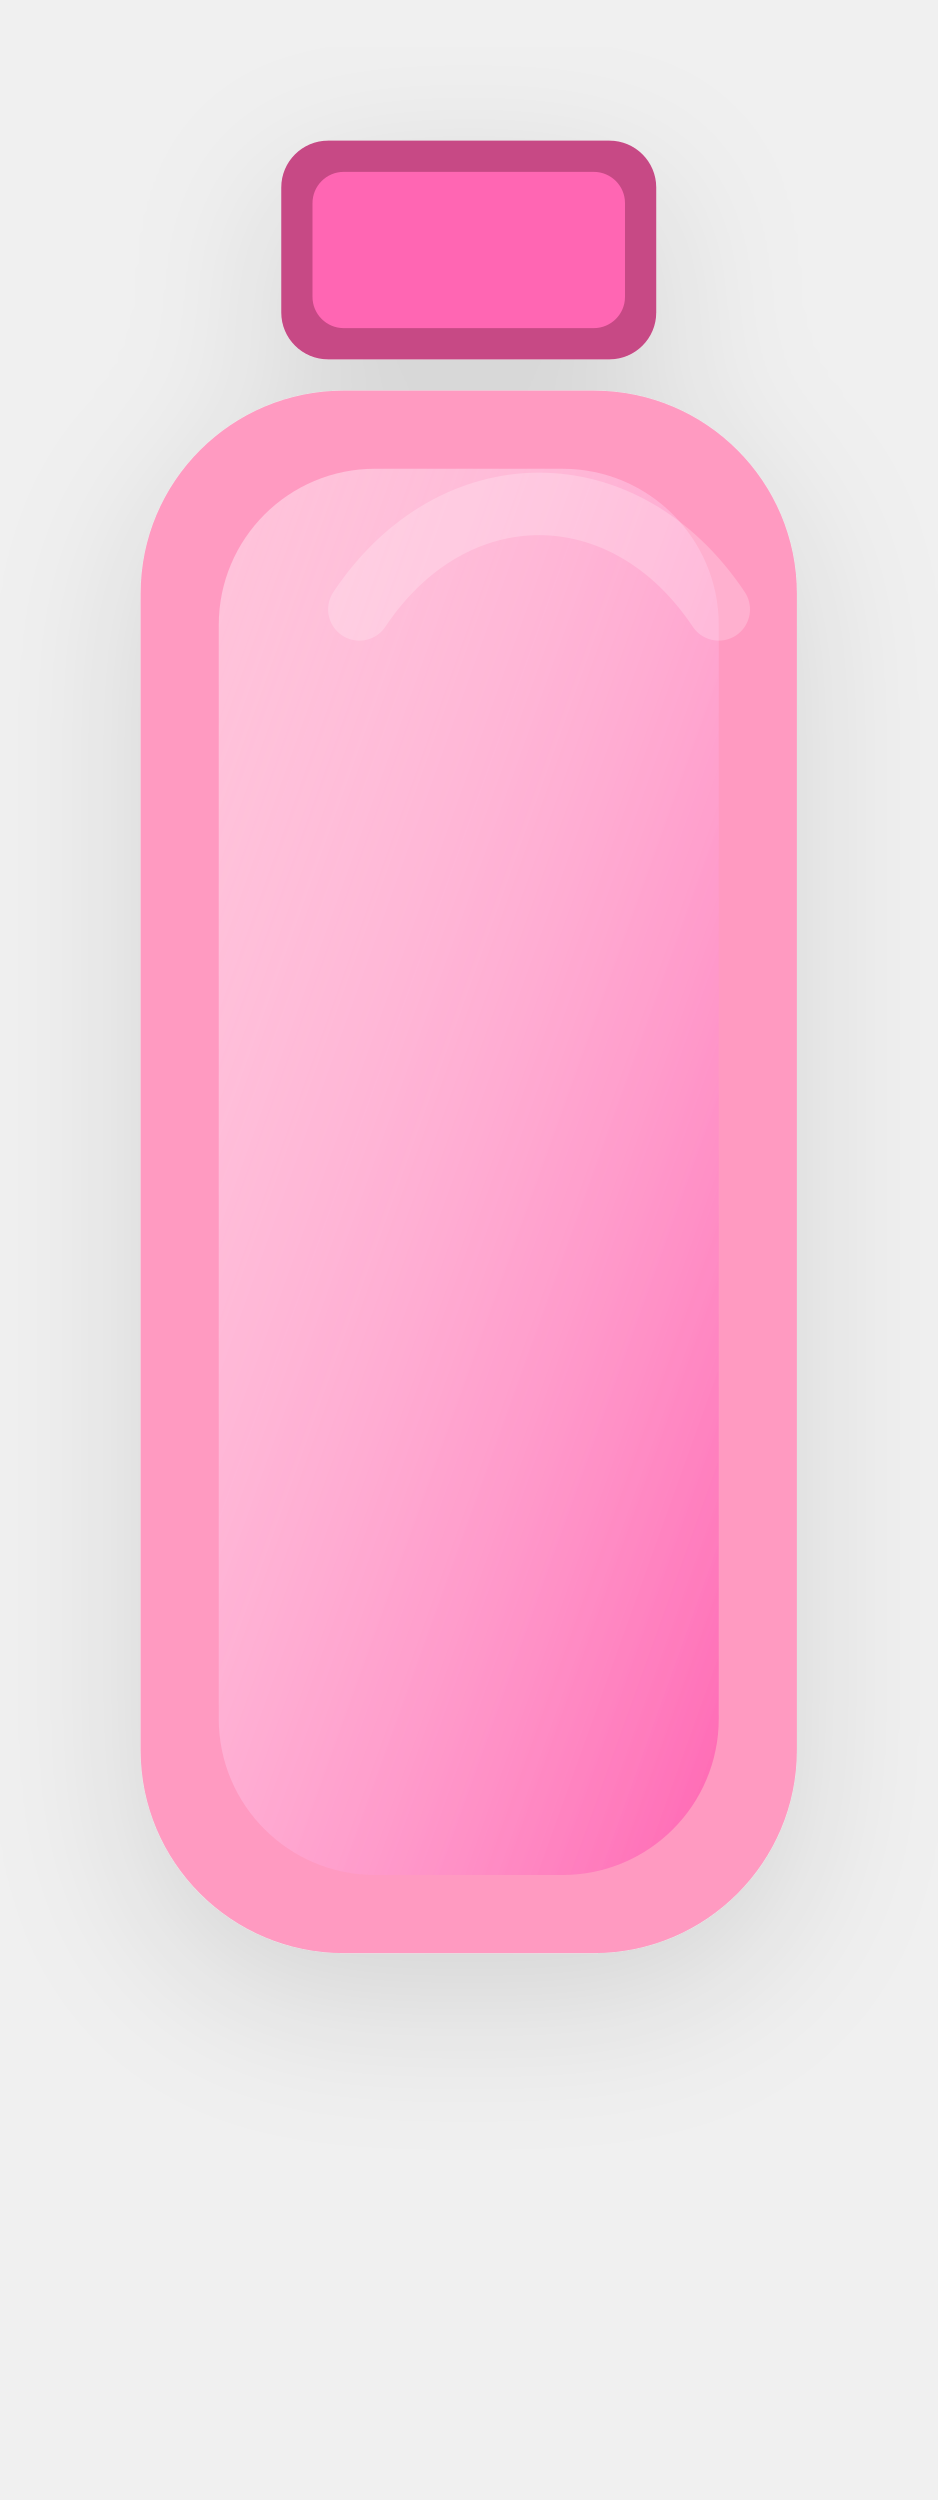
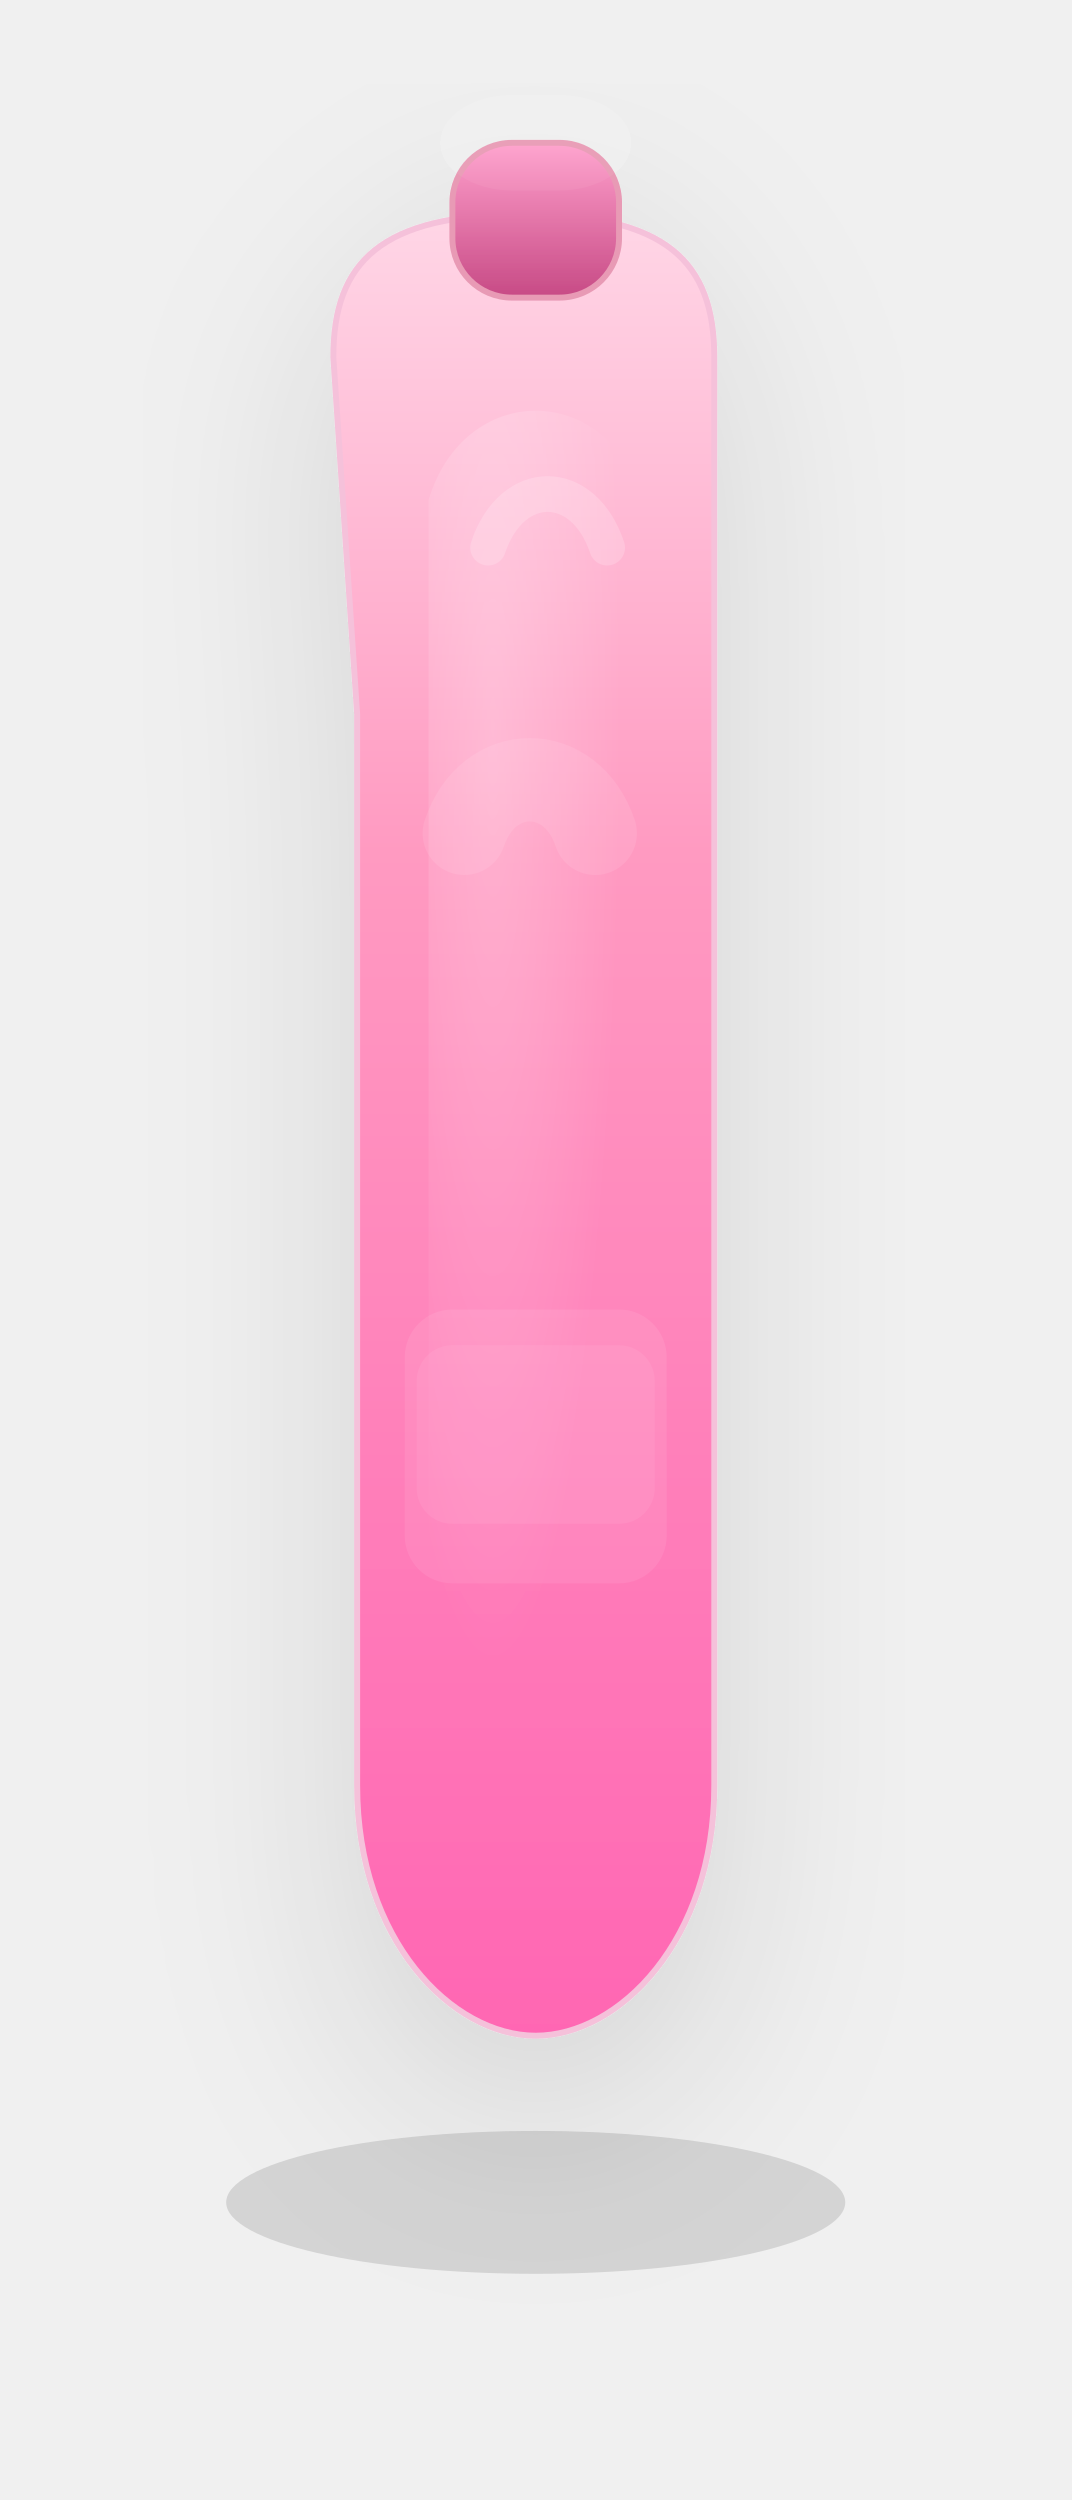
- <svg xmlns="http://www.w3.org/2000/svg" viewBox="0 0 120 320" width="240" height="640" aria-hidden="true">
+ <svg xmlns="http://www.w3.org/2000/svg" viewBox="0 0 180 420" width="360" height="840" aria-hidden="true">
  <defs>
-     <linearGradient id="g1" x1="0" x2="1" y1="0" y2="1">
-       <stop offset="0%" stop-color="#fff" stop-opacity="0.4" />
-       <stop offset="100%" stop-color="#FF66B3" stop-opacity="1" />
+     <linearGradient id="bottleGrad" x1="0" x2="0" y1="0" y2="1">
+       <stop offset="0%" stop-color="#FFD6E6" />
+       <stop offset="35%" stop-color="#FF9AC1" />
+       <stop offset="100%" stop-color="#FF66B3" />
    </linearGradient>
-     <filter id="s" x="-50%" y="-50%" width="200%" height="200%">
-       <feDropShadow dx="0" dy="6" stdDeviation="10" flood-color="#000" flood-opacity="0.12" />
+     <linearGradient id="capGrad" x1="0" x2="0" y1="0" y2="1">
+       <stop offset="0%" stop-color="#FFA0CC" />
+       <stop offset="100%" stop-color="#C74A85" />
+     </linearGradient>
+     <radialGradient id="gloss" cx="30%" cy="20%" r="60%">
+       <stop offset="0%" stop-color="#FFFFFF" stop-opacity="0.9" />
+       <stop offset="100%" stop-color="#FFFFFF" stop-opacity="0" />
+     </radialGradient>
+     <filter id="shadow" x="-50%" y="-50%" width="200%" height="200%">
+       <feDropShadow dx="0" dy="14" stdDeviation="18" flood-color="#000" flood-opacity="0.12" />
    </filter>
  </defs>
-   <g filter="url(#s)">
-     <rect x="18" y="50" rx="26" ry="26" width="84" height="200" fill="#FF9AC1" />
-     <rect x="28" y="60" rx="20" ry="20" width="64" height="180" fill="url(#g1)" />
-     <rect x="36" y="18" rx="6" ry="6" width="48" height="28" fill="#C74A85" />
-     <rect x="40" y="22" rx="4" ry="4" width="40" height="20" fill="#FF66B3" />
-     <path d="M46 78 C 58 60, 80 60, 92 78" stroke="#fff" stroke-opacity="0.22" stroke-width="8" fill="none" stroke-linecap="round" />
+   <ellipse cx="90" cy="370" rx="52" ry="12" fill="rgba(0,0,0,0.12)" />
+   <g filter="url(#shadow)">
+     <path d="M56 60              C56 44, 64 36, 88 36              C112 36, 120 44, 120 60              L120 300              C120 326, 104 342, 90 342              C76 342, 60 326, 60 300              L60 120              L56 60 Z" fill="url(#bottleGrad)" stroke="#f5c1da" stroke-width="1" />
+     <path d="M72 84              C78 64, 102 64, 108 84              L108 300              C108 320, 96 332, 90 332              C84 332, 72 320, 72 300 Z" fill="url(#gloss)" opacity="0.26" />
+     <rect x="68" y="220" width="44" height="46" rx="8" fill="#fff" opacity="0.08" />
+     <rect x="70" y="226" width="40" height="30" rx="6" fill="#fff" opacity="0.06" />
+     <rect x="76" y="24" rx="10" ry="10" width="28" height="26" fill="url(#capGrad)" stroke="#e89ab5" stroke-width="1" />
+     <rect x="74" y="16" rx="12" ry="12" width="32" height="16" fill="#fff" opacity="0.05" />
+     <path d="M82 92 C86 80, 98 80, 102 92" stroke="#fff" stroke-opacity="0.18" stroke-width="6" fill="none" stroke-linecap="round" />
+     <path d="M78 140 C82 128, 96 128, 100 140" stroke="#fff" stroke-opacity="0.09" stroke-width="14" fill="none" stroke-linecap="round" />
  </g>
</svg>
